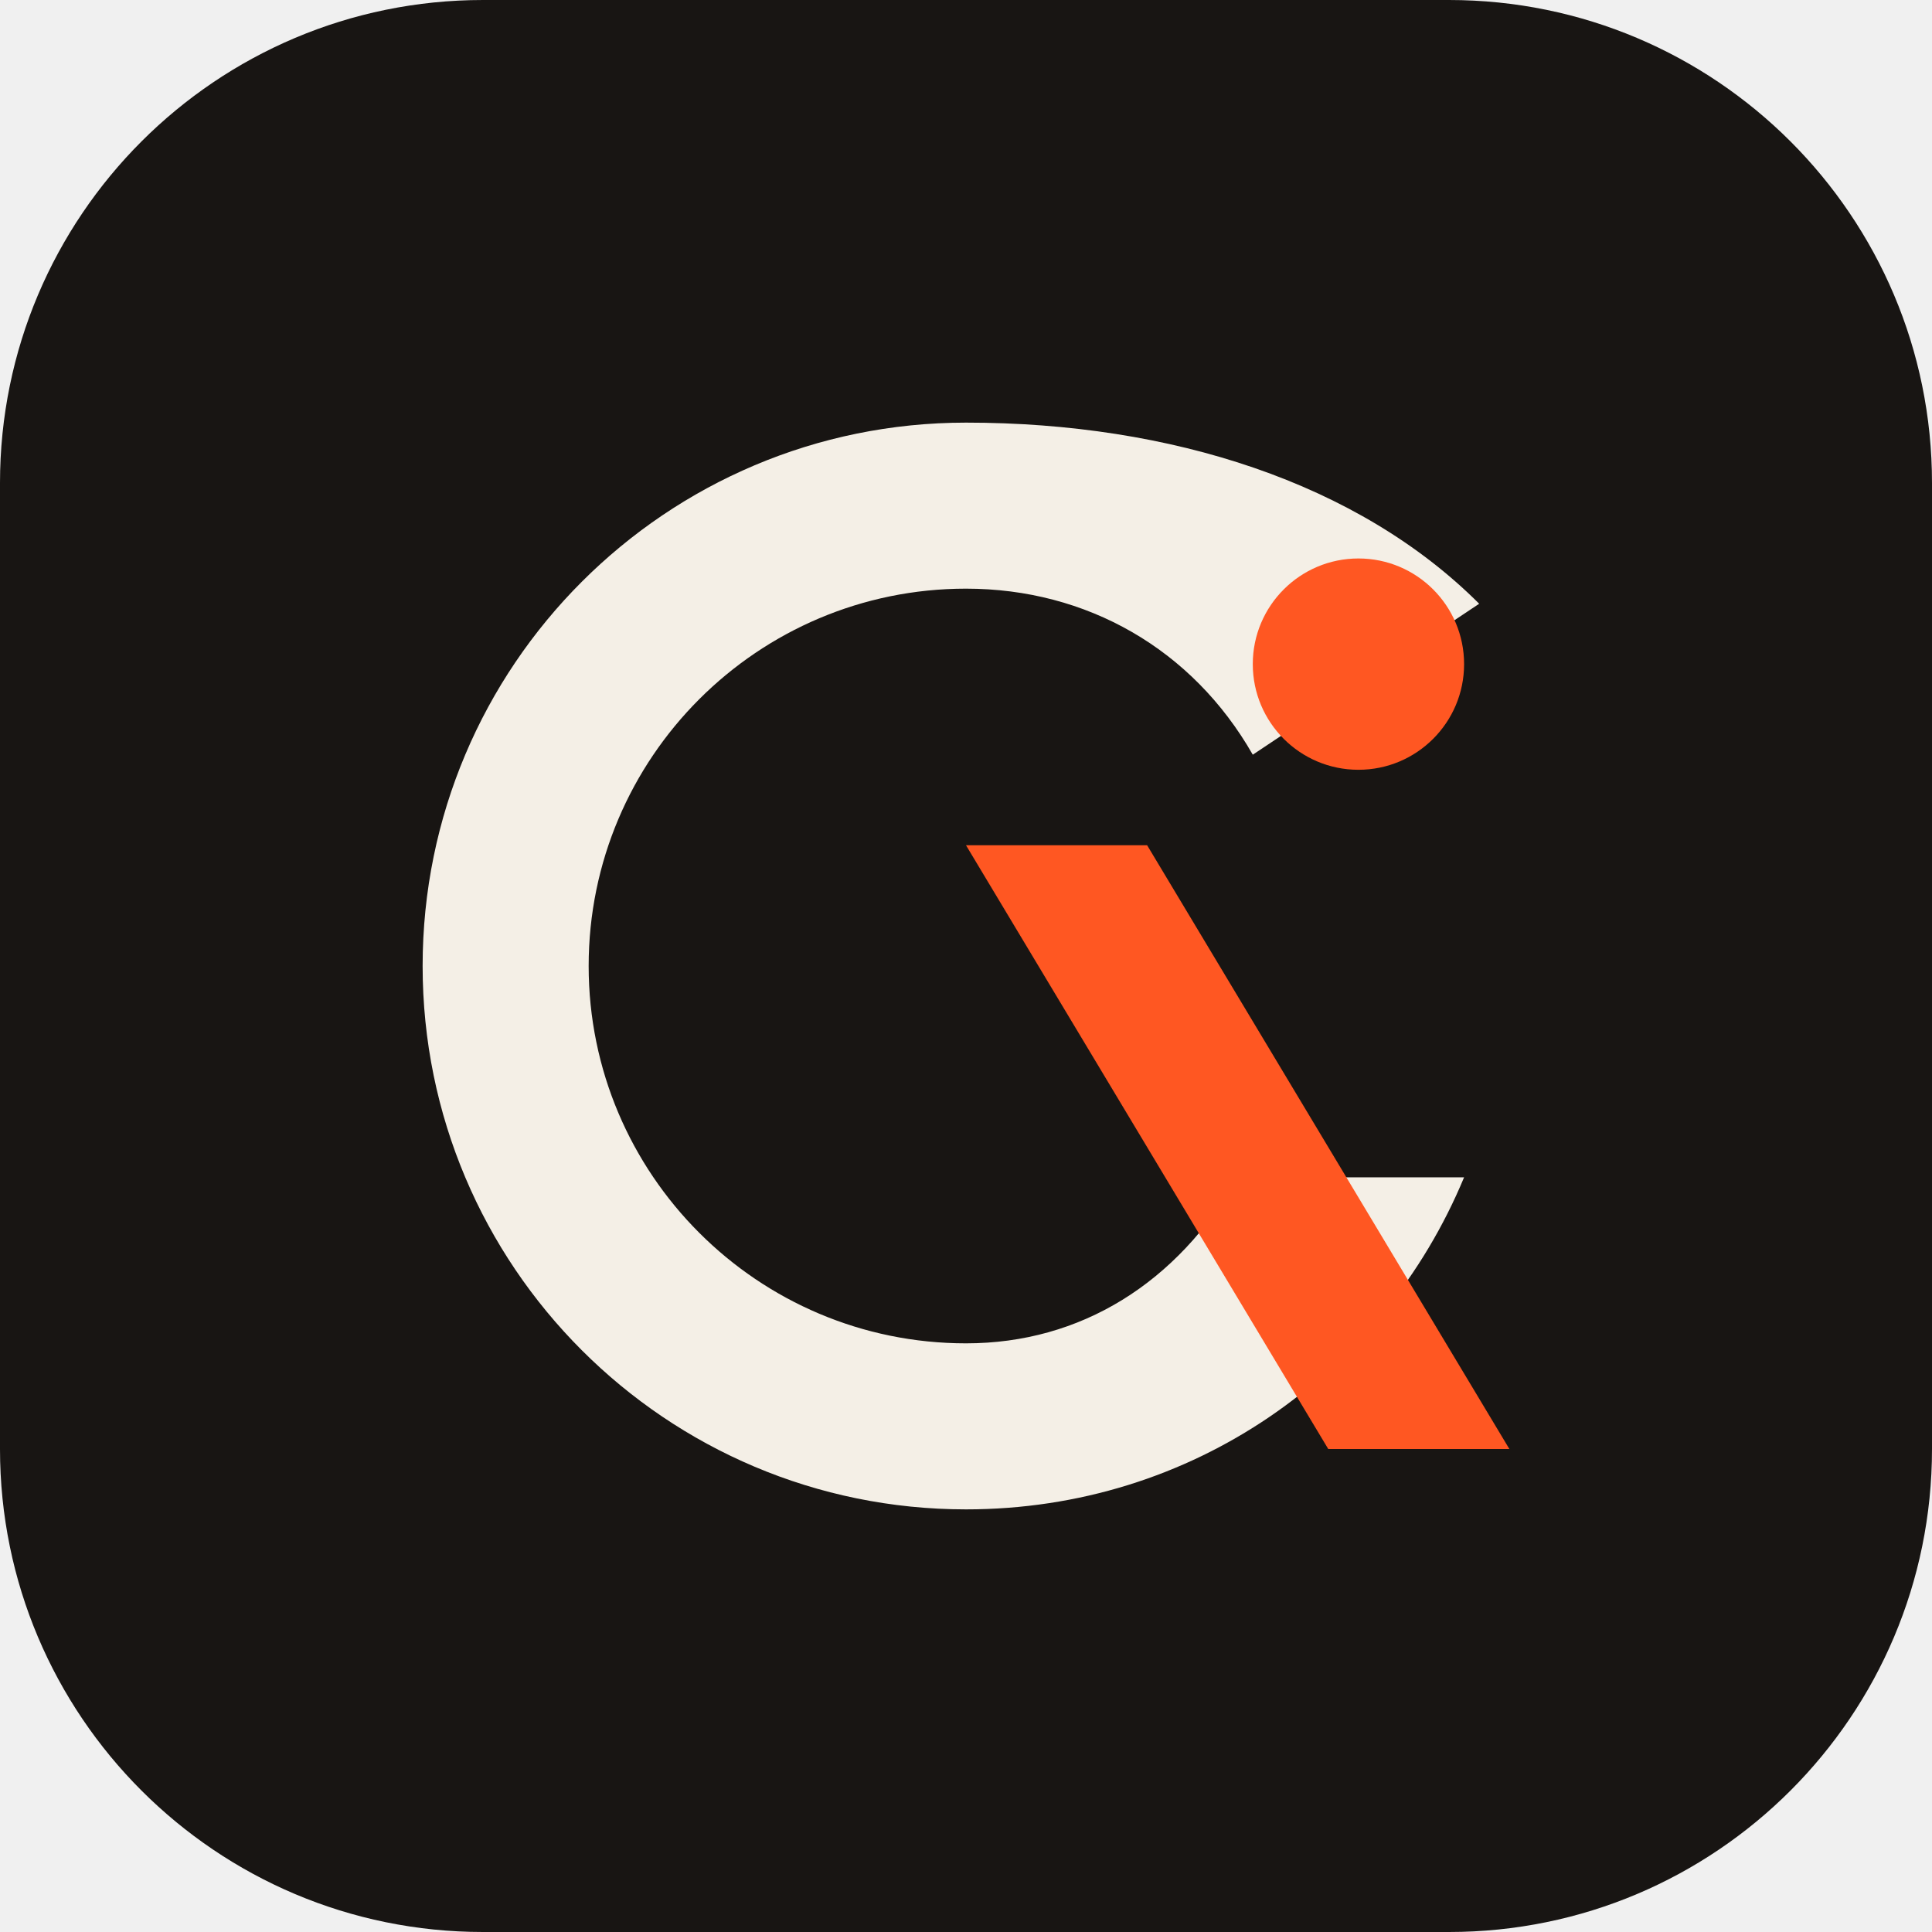
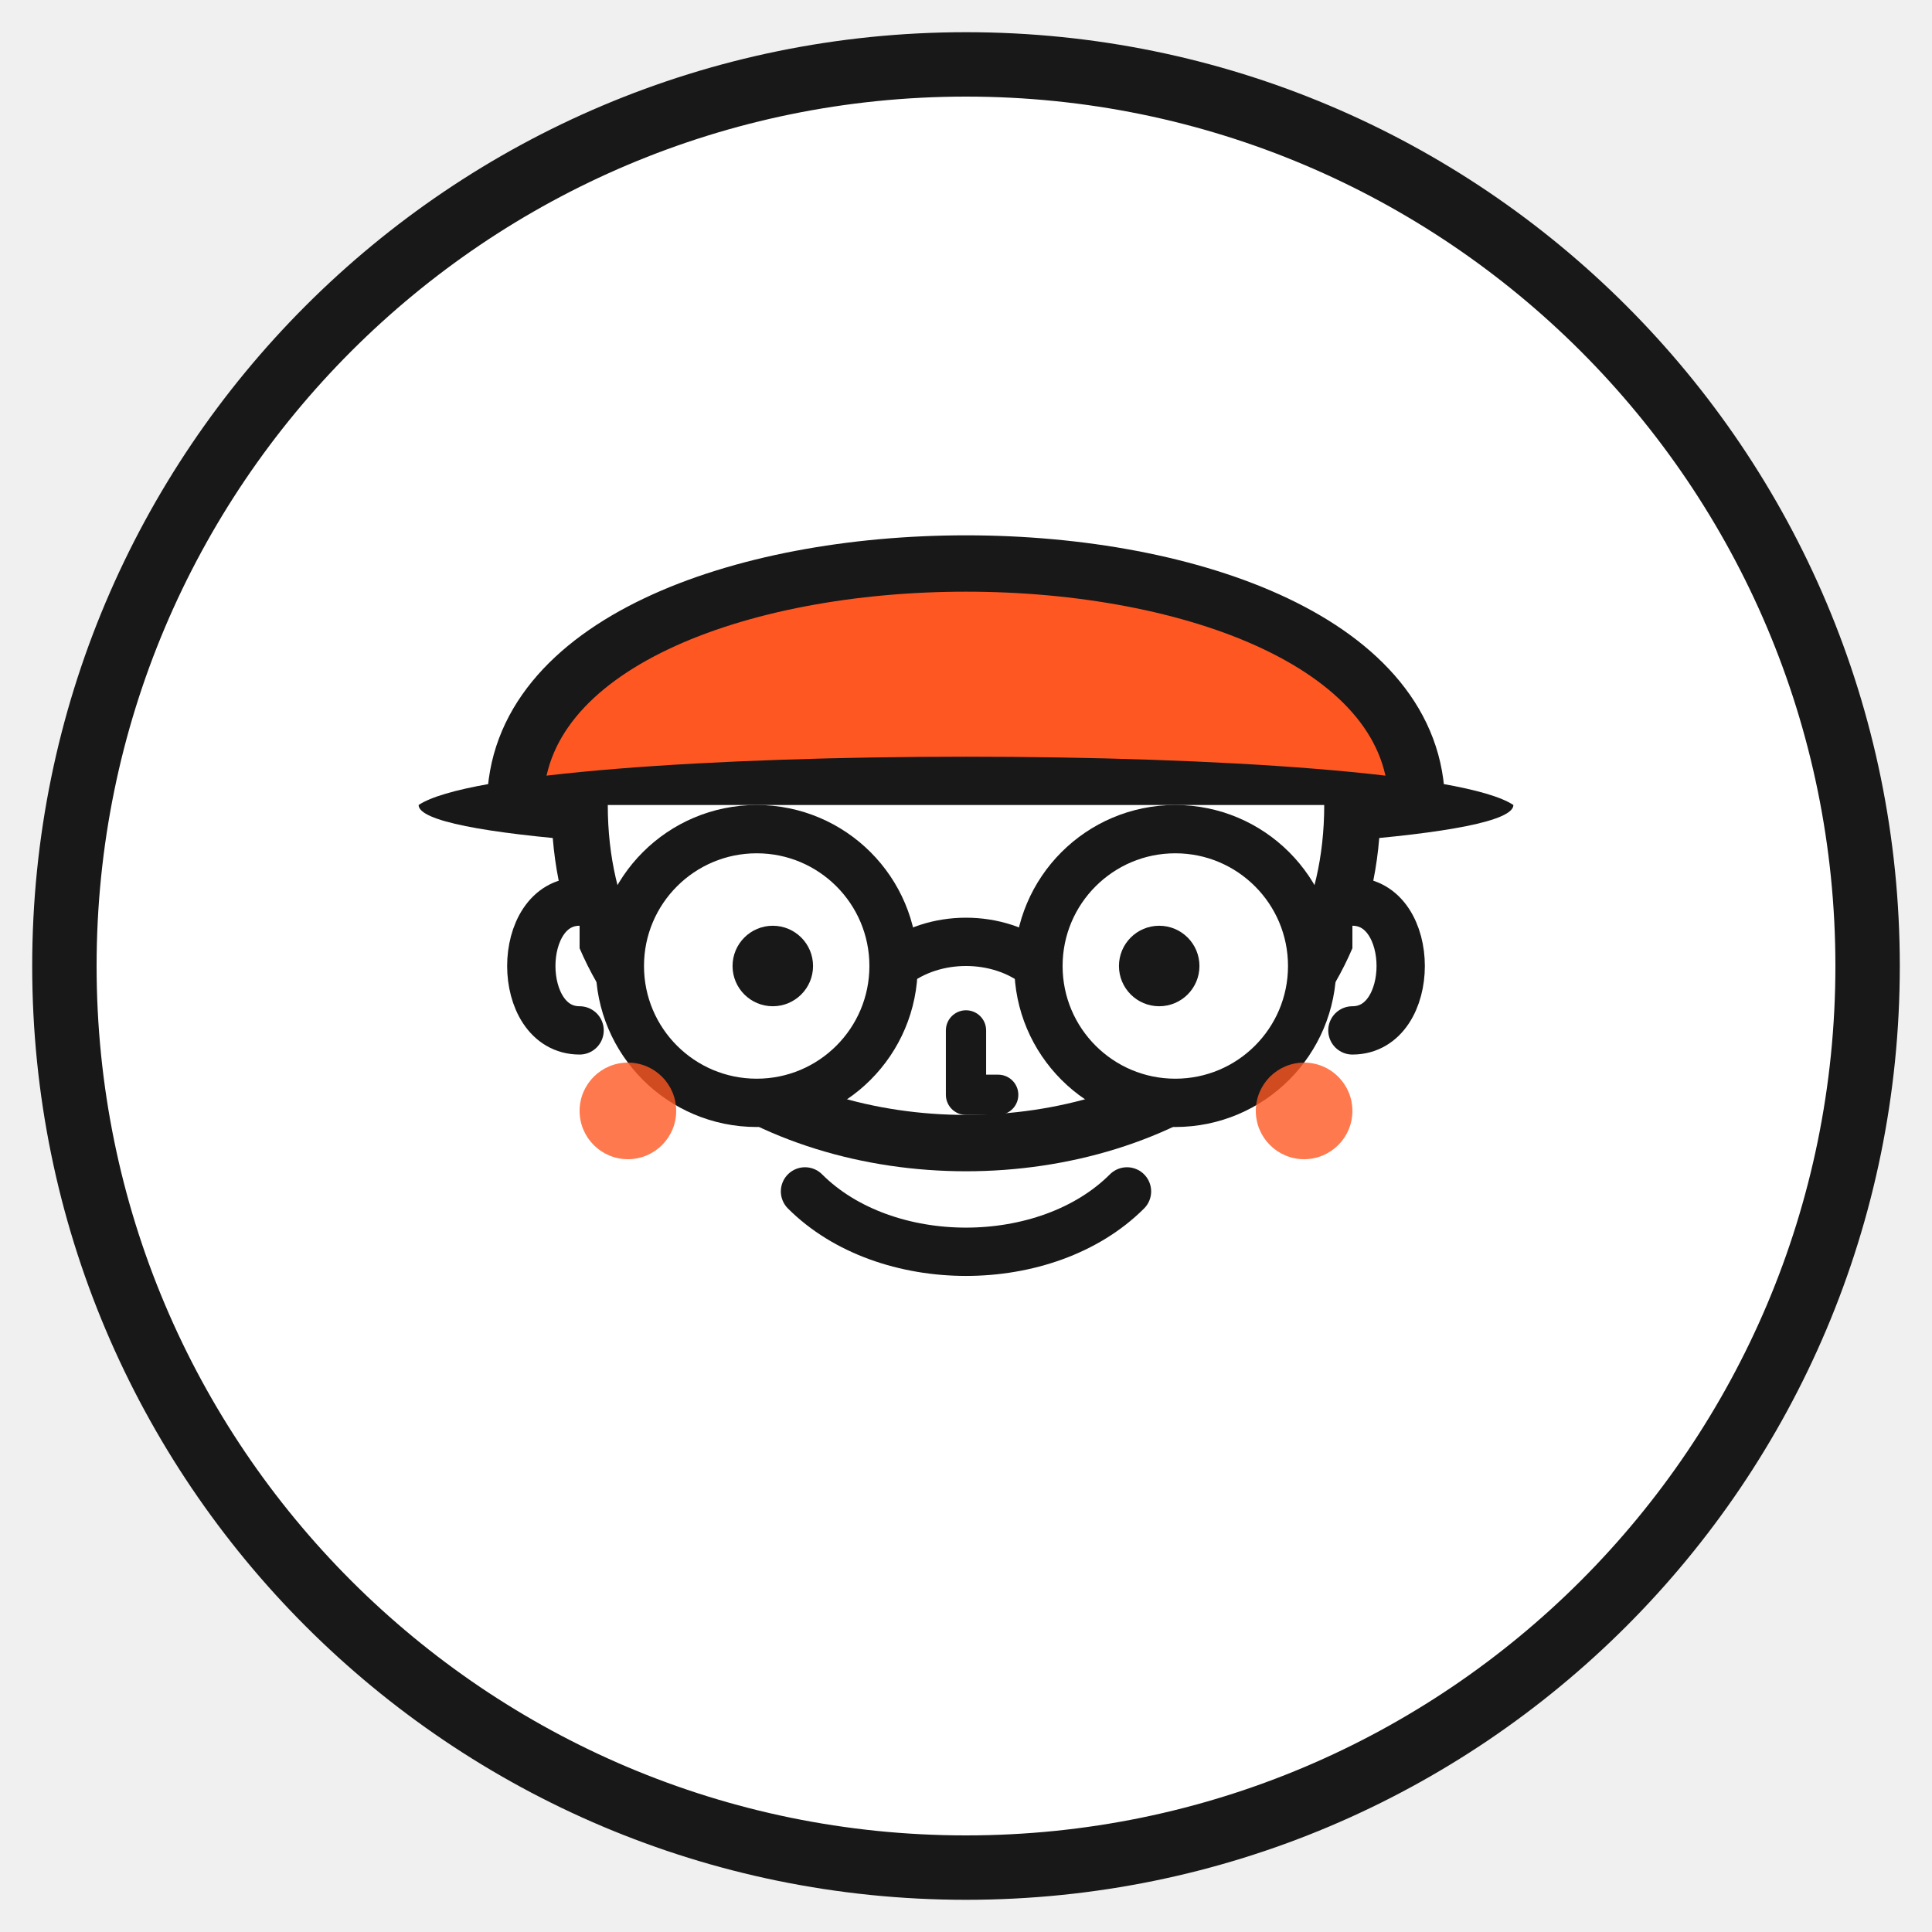
- <svg xmlns="http://www.w3.org/2000/svg" viewBox="0 0 64 64">
-   <rect width="64" height="64" rx="16" fill="#181513" />
-   <path d="M 32 14 C 22.059 14 14 22.059 14 32 C 14 41.941 22.059 50 32 50 C 39.5 50 45.8 45.5 48.5 39 L 41 39 C 39 42.5 35.8 44.5 32 44.5 C 25.1 44.5 19.5 38.9 19.5 32 C 19.5 25.1 25.1 19.5 32 19.5 C 36 19.5 39.5 21.5 41.5 25 L 49 20 C 45 16 38.8 14 32 14 Z" fill="#F4EFE6" />
-   <path d="M 32 28 L 44 48 L 50 48 L 38 28 Z" fill="#FF5722" />
-   <circle cx="45" cy="22" r="3.5" fill="#FF5722" />
+ <svg xmlns="http://www.w3.org/2000/svg" viewBox="0 0 120 120" width="120" height="120">
+   <circle cx="60" cy="60" r="56" fill="#ffffff" stroke="#181818" stroke-width="4" />
+   <path d="M 32 50 C 32 30, 88 30, 88 50 Z" fill="#ff5722" stroke="#181818" stroke-width="3.5" stroke-linejoin="round" />
+   <path d="M 26 50 C 32 46, 88 46, 94 50 C 94 54, 26 54, 26 50 Z" fill="#181818" />
+   <path d="M 36 50 C 36 78, 84 78, 84 50" fill="#ffffff" stroke="#181818" stroke-width="3.5" stroke-linecap="round" />
+   <circle cx="47" cy="60" r="8.5" fill="#ffffff" stroke="#181818" stroke-width="3" />
+   <circle cx="48" cy="60" r="2.5" fill="#181818" />
+   <circle cx="73" cy="60" r="8.5" fill="#ffffff" stroke="#181818" stroke-width="3" />
+   <circle cx="72" cy="60" r="2.5" fill="#181818" />
+   <path d="M 55.5 60 C 58 58, 62 58, 64.5 60" fill="none" stroke="#181818" stroke-width="3" stroke-linecap="round" />
+   <path d="M 60 64 L 60 68 L 62 68" fill="none" stroke="#181818" stroke-width="2.5" stroke-linecap="round" stroke-linejoin="round" />
+   <path d="M 50 74 C 55 79, 65 79, 70 74" fill="none" stroke="#181818" stroke-width="3" stroke-linecap="round" />
+   <circle cx="39" cy="69" r="3" fill="#ff5722" opacity="0.8" />
+   <circle cx="81" cy="69" r="3" fill="#ff5722" opacity="0.8" />
+   <path d="M 36 56 C 32 56, 32 64, 36 64" fill="#ffffff" stroke="#181818" stroke-width="3" stroke-linecap="round" />
+   <path d="M 84 56 C 88 56, 88 64, 84 64" fill="#ffffff" stroke="#181818" stroke-width="3" stroke-linecap="round" />
</svg>
